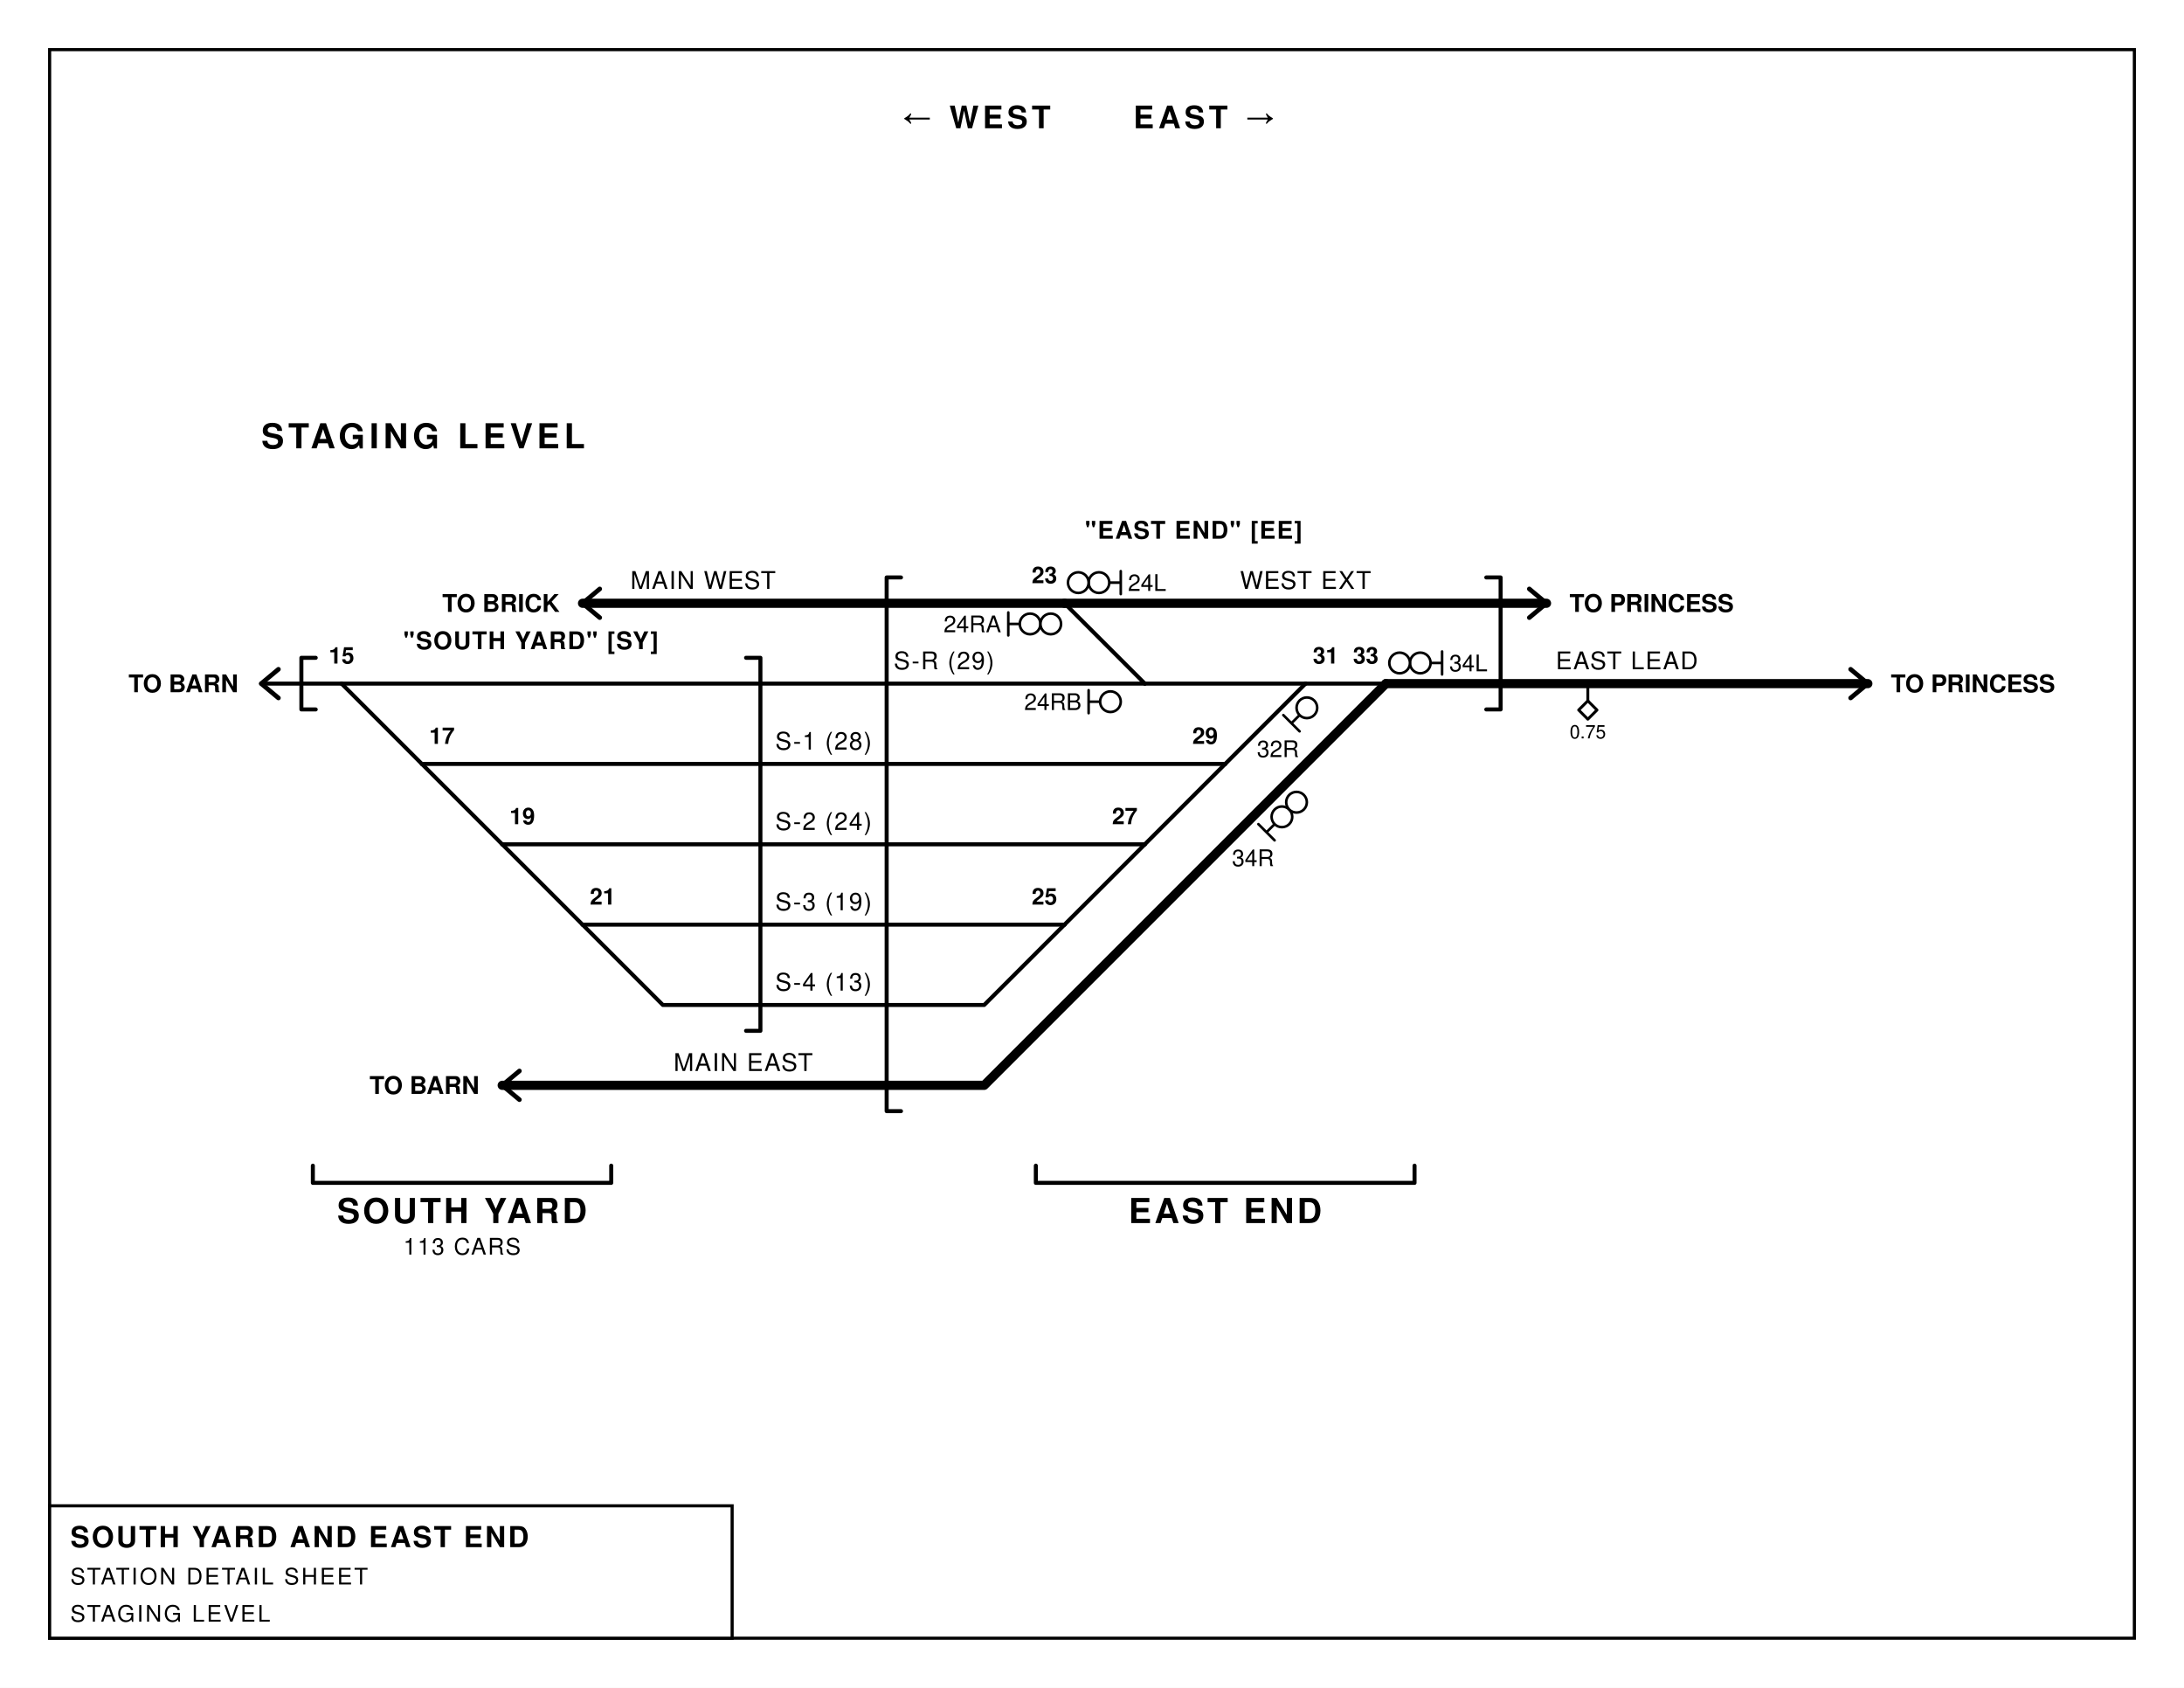
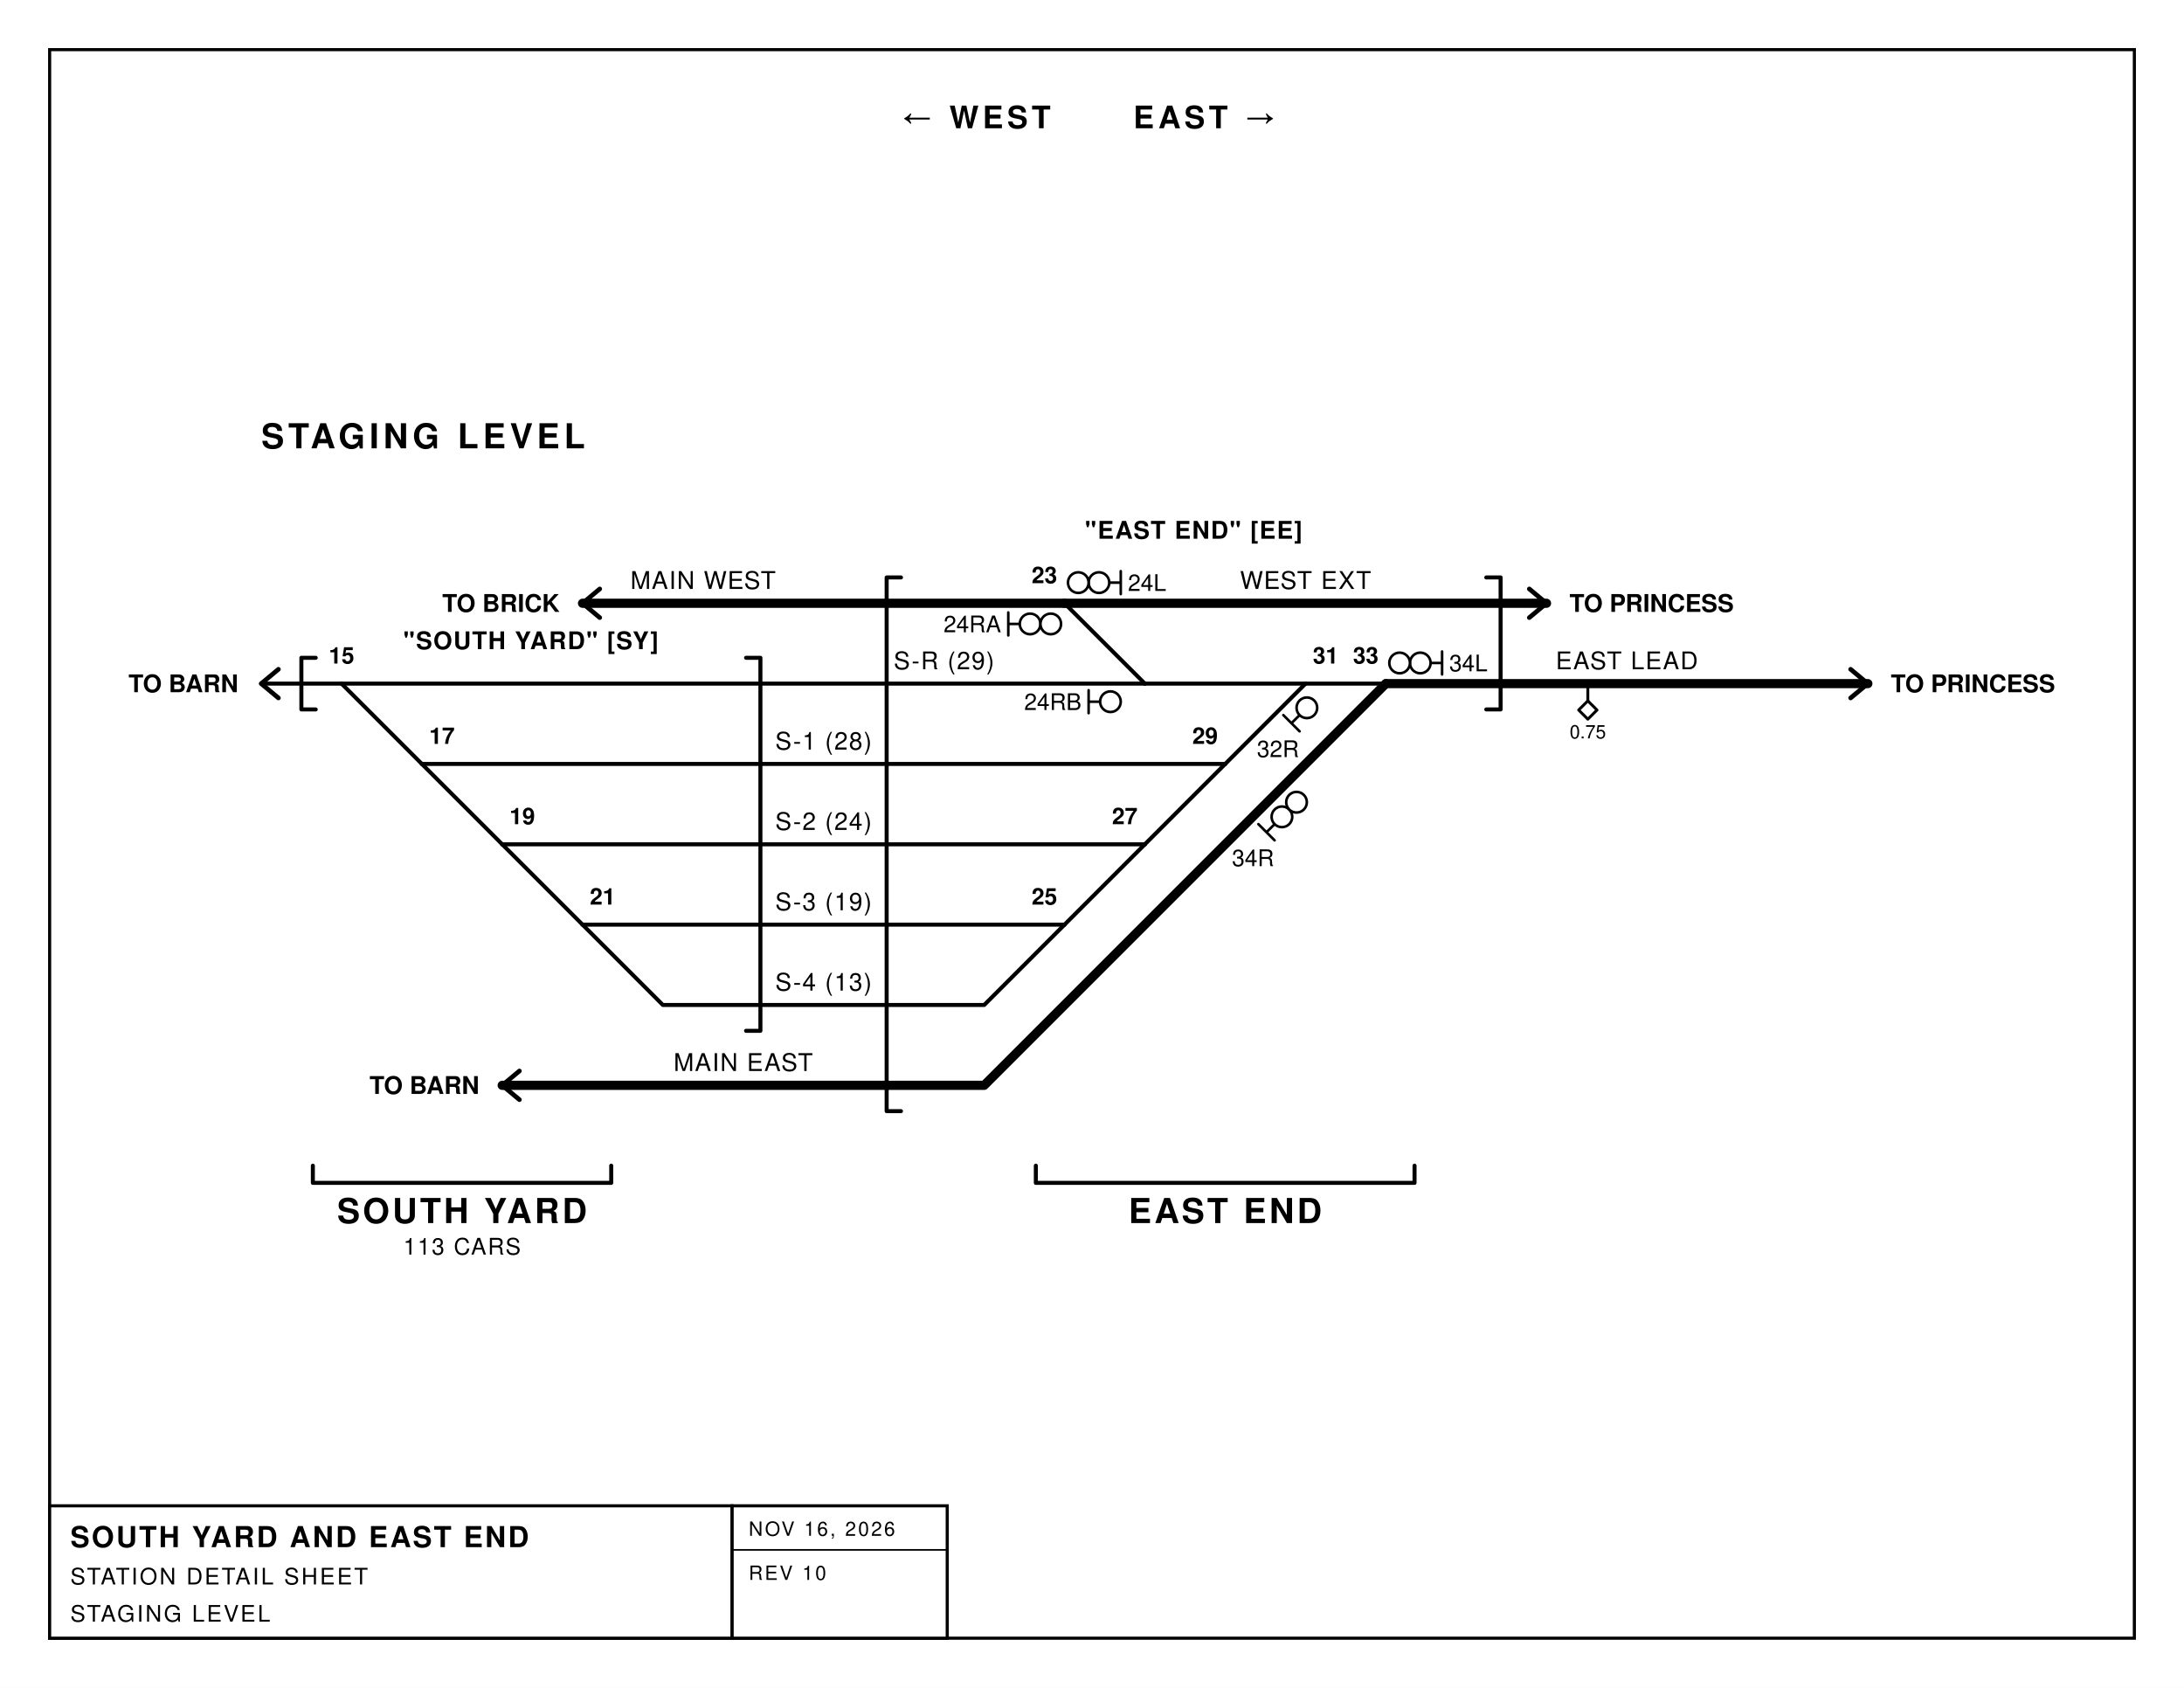
<svg xmlns="http://www.w3.org/2000/svg" viewBox="0 0 1056 816" width="1056" height="816" font-family="'Helvetica Neue',Helvetica,Arial,sans-serif">
  <rect width="1056" height="816" fill="#fff" />
  <rect x="24" y="24" width="1008" height="768" fill="none" stroke="#000" stroke-width="1.5" />
  <g transform="translate(126.3,211.2) scale(1.3872)" fill="none" stroke="#000" stroke-linecap="round" stroke-linejoin="round">
    <path d="M364.0,86.0 L392.0,86.0" stroke-width="1.4" />
    <path d="M308.0,86.0 L364.0,86.0" stroke-width="1.4" />
    <path d="M280.0,58.0 L448.0,58.0" stroke-width="3.2" />
    <path d="M280.0,58.0 L308.0,86.0" stroke-width="1.4" />
    <path d="M280.0,170.0 L308.0,142.0" stroke-width="1.4" />
    <path d="M336.0,114.0 L364.0,86.0" stroke-width="1.4" />
    <path d="M112.0,170.0 L140.0,198.0 L252.0,198.0 L280.0,170.0" stroke-width="1.4" />
    <path d="M112.0,170.0 L280.0,170.0" stroke-width="1.4" />
    <path d="M56.0,114.0 L84.0,142.0" stroke-width="1.4" />
    <path d="M56.0,114.0 L336.0,114.0" stroke-width="1.4" />
    <path d="M84.0,142.0 L112.0,170.0" stroke-width="1.4" />
    <path d="M308.0,142.0 L336.0,114.0" stroke-width="1.4" />
    <path d="M392.0,86.0 L560.0,86.0" stroke-width="3.2" />
    <path d="M84.0,142.0 L308.0,142.0" stroke-width="1.4" />
    <path d="M84.0,226.0 L252.0,226.0 L392.0,86.0" stroke-width="3.2" />
    <path d="M0.0,86.0 L28.0,86.0" stroke-width="1.4" />
    <path d="M28.0,86.0 L308.0,86.0" stroke-width="1.4" />
    <path d="M28.0,86.0 L56.0,114.0" stroke-width="1.4" />
    <path d="M112.0,58.0 L280.0,58.0" stroke-width="3.2" />
    <path d="M448.0,58.0 m-6,-5 l6,5 l-6,5" stroke-width="1.6" />
    <path d="M560.0,86.0 m-6,-5 l6,5 l-6,5" stroke-width="1.6" />
    <path d="M84.0,226.0 m6,-5 l-6,5 l6,5" stroke-width="1.6" />
    <path d="M0.0,86.0 m6,-5 l-6,5 l6,5" stroke-width="1.6" />
    <path d="M112.0,58.0 m6,-5 l-6,5 l6,5" stroke-width="1.6" />
    <path d="M18.0,254 L18.0,260 L122.0,260 L122.0,254" stroke-width="1.4" />
    <path d="M270.0,254 L270.0,260 L402.0,260 L402.0,254" stroke-width="1.4" />
    <path d="M299.6,46.8 L299.6,54.8 M299.6,50.8 L295.6,50.8" stroke-width="0.9" />
    <circle cx="292.0" cy="50.8" r="3.6" stroke-width="0.9" fill="#fff" />
    <circle cx="284.8" cy="50.8" r="3.6" stroke-width="0.9" fill="#fff" />
    <path d="M260.4,61.2 L260.4,69.2 M260.4,65.2 L264.4,65.2" stroke-width="0.9" />
    <circle cx="268.0" cy="65.2" r="3.6" stroke-width="0.9" fill="#fff" />
    <circle cx="275.2" cy="65.2" r="3.6" stroke-width="0.9" fill="#fff" />
    <path d="M288.4,88.3 L288.4,96.3 M288.4,92.3 L292.4,92.3" stroke-width="0.9" />
    <circle cx="296.0" cy="92.3" r="3.6" stroke-width="0.9" fill="#fff" />
    <g transform="translate(359.1,99.8) rotate(-45.0)">
      <path d="M0,-4.0 L0,4.0 M0,0 L4.0,0" stroke-width="0.9" />
      <circle cx="7.6" cy="0" r="3.6" stroke-width="0.9" fill="#fff" />
    </g>
    <path d="M411.6,74.8 L411.6,82.8 M411.6,78.8 L407.6,78.8" stroke-width="0.9" />
    <circle cx="404.0" cy="78.8" r="3.6" stroke-width="0.9" fill="#fff" />
    <circle cx="396.8" cy="78.8" r="3.6" stroke-width="0.9" fill="#fff" />
    <g transform="translate(350.4,137.8) rotate(-45.0)">
      <path d="M0,-4.0 L0,4.0 M0,0 L4.0,0" stroke-width="0.9" />
      <circle cx="7.6" cy="0" r="3.6" stroke-width="0.9" fill="#fff" />
      <circle cx="14.8" cy="0" r="3.6" stroke-width="0.9" fill="#fff" />
    </g>
    <path d="M19.0,77.0 L14.0,77.0 L14.0,95.0 L19.0,95.0" stroke-width="1.4" />
    <path d="M169.0,77.0 L174.0,77.0 L174.0,207.0 L169.0,207.0" stroke-width="1.4" />
    <path d="M223.0,49.0 L218.0,49.0 L218.0,235.0 L223.0,235.0" stroke-width="1.4" />
    <path d="M427.0,49.0 L432.0,49.0 L432.0,95.0 L427.0,95.0" stroke-width="1.4" />
    <path d="M462.4,86.0 L462.4,92.0" stroke-width="1" />
    <path d="M462.4,92.0 L465.6,95.2 L462.4,98.4 L459.2,95.2 Z" stroke-width="1" fill="#fff" />
    <text x="0.0" y="4.0" font-size="12" text-anchor="start" font-weight="bold" fill="#000" stroke="none" letter-spacing="1.5">STAGING LEVEL</text>
    <text x="456.0" y="61.0" font-size="8.5" text-anchor="start" font-weight="bold" fill="#000" stroke="none">TO PRINCESS</text>
    <text x="568.0" y="89.0" font-size="8.5" text-anchor="start" font-weight="bold" fill="#000" stroke="none">TO PRINCESS</text>
    <text x="76.0" y="229.0" font-size="8.5" text-anchor="end" font-weight="bold" fill="#000" stroke="none">TO BARN</text>
    <text x="-8.0" y="89.0" font-size="8.5" text-anchor="end" font-weight="bold" fill="#000" stroke="none">TO BARN</text>
    <text x="104.0" y="61.0" font-size="8.5" text-anchor="end" font-weight="bold" fill="#000" stroke="none">TO BRICK</text>
    <text x="70.0" y="274.0" font-size="12" text-anchor="middle" font-weight="bold" fill="#000" stroke="none" letter-spacing="1">SOUTH YARD</text>
    <text x="70.0" y="285.0" font-size="8" text-anchor="middle" font-weight="normal" fill="#000" stroke="none" letter-spacing="0.5">113 CARS</text>
    <text x="336.0" y="274.0" font-size="12" text-anchor="middle" font-weight="bold" fill="#000" stroke="none" letter-spacing="1">EAST END</text>
    <text x="196.0" y="193.0" font-size="8.5" text-anchor="middle" font-weight="normal" fill="#000" stroke="none" letter-spacing="0.4">S-4 (13)</text>
    <text x="257.9" y="68.1" font-size="8" text-anchor="end" font-weight="normal" fill="#000" stroke="none">24RA</text>
    <text x="354.4" y="111.6" font-size="8" text-anchor="middle" font-weight="normal" fill="#000" stroke="none">32R</text>
    <text x="154.0" y="53.0" font-size="8.5" text-anchor="middle" font-weight="normal" fill="#000" stroke="none" letter-spacing="0.4">MAIN WEST</text>
    <text x="302.1" y="53.7" font-size="8" text-anchor="start" font-weight="normal" fill="#000" stroke="none">24L</text>
    <text x="285.9" y="95.2" font-size="8" text-anchor="end" font-weight="normal" fill="#000" stroke="none">24RB</text>
    <text x="414.1" y="81.7" font-size="8" text-anchor="start" font-weight="normal" fill="#000" stroke="none">34L</text>
    <text x="329.0" y="107.0" font-size="8" text-anchor="middle" font-weight="bold" fill="#000" stroke="none">29</text>
    <text x="364.0" y="53.0" font-size="8.5" text-anchor="middle" font-weight="normal" fill="#000" stroke="none" letter-spacing="0.4">WEST EXT</text>
    <text x="476.0" y="81.0" font-size="8.5" text-anchor="middle" font-weight="normal" fill="#000" stroke="none" letter-spacing="0.4">EAST LEAD</text>
    <text x="168.0" y="221.0" font-size="8.5" text-anchor="middle" font-weight="normal" fill="#000" stroke="none" letter-spacing="0.4">MAIN EAST</text>
    <text x="273.0" y="163.0" font-size="8" text-anchor="middle" font-weight="bold" fill="#000" stroke="none">25</text>
    <text x="301.0" y="135.0" font-size="8" text-anchor="middle" font-weight="bold" fill="#000" stroke="none">27</text>
    <text x="94.0" y="74.0" font-size="8.5" text-anchor="middle" font-weight="bold" fill="#000" stroke="none" letter-spacing="0.4">"SOUTH YARD" [SY]</text>
    <text x="238.0" y="81.0" font-size="8.5" text-anchor="middle" font-weight="normal" fill="#000" stroke="none" letter-spacing="0.4">S-R (29)</text>
    <text x="345.7" y="149.6" font-size="8" text-anchor="middle" font-weight="normal" fill="#000" stroke="none">34R</text>
    <text x="196.0" y="165.0" font-size="8.5" text-anchor="middle" font-weight="normal" fill="#000" stroke="none" letter-spacing="0.4">S-3 (19)</text>
    <text x="371.0" y="79.0" font-size="8" text-anchor="middle" font-weight="bold" fill="#000" stroke="none">31</text>
    <text x="385.0" y="79.0" font-size="8" text-anchor="middle" font-weight="bold" fill="#000" stroke="none">33</text>
    <text x="273.0" y="51.0" font-size="8" text-anchor="middle" font-weight="bold" fill="#000" stroke="none">23</text>
    <text x="325.0" y="35.5" font-size="8.5" text-anchor="middle" font-weight="bold" fill="#000" stroke="none" letter-spacing="0.4">"EAST END" [EE]</text>
    <text x="462.4" y="105.1" font-size="6.5" text-anchor="middle" font-weight="normal" fill="#000" stroke="none">0.75</text>
    <text x="63.0" y="107.0" font-size="8" text-anchor="middle" font-weight="bold" fill="#000" stroke="none">17</text>
    <text x="119.0" y="163.0" font-size="8" text-anchor="middle" font-weight="bold" fill="#000" stroke="none">21</text>
    <text x="91.0" y="135.0" font-size="8" text-anchor="middle" font-weight="bold" fill="#000" stroke="none">19</text>
    <text x="28.0" y="79.0" font-size="8" text-anchor="middle" font-weight="bold" fill="#000" stroke="none">15</text>
    <text x="196.0" y="109.0" font-size="8.5" text-anchor="middle" font-weight="normal" fill="#000" stroke="none" letter-spacing="0.4">S-1 (28)</text>
    <text x="196.0" y="137.0" font-size="8.5" text-anchor="middle" font-weight="normal" fill="#000" stroke="none" letter-spacing="0.4">S-2 (24)</text>
  </g>
  <text x="508.0" y="62" font-size="15" text-anchor="end" font-weight="bold" letter-spacing="2">← WEST</text>
  <text x="548.0" y="62" font-size="15" text-anchor="start" font-weight="bold" letter-spacing="2">EAST →</text>
  <rect x="24" y="728" width="330" height="64" fill="#fff" stroke="#000" stroke-width="1.5" />
  <text x="34" y="748" font-size="14" font-weight="bold" letter-spacing="1">SOUTH YARD AND EAST END</text>
  <text x="34" y="766" font-size="11" font-weight="normal" letter-spacing="1">STATION DETAIL SHEET</text>
  <text x="34" y="784" font-size="11" font-weight="normal" letter-spacing="1">STAGING LEVEL</text>
+   <rect x="354" y="728" width="104" height="64" fill="#fff" stroke="#000" stroke-width="1.5" />
+   <text x="362" y="742.5" font-size="9.5" letter-spacing="1">NOV 16, 2026</text>
+   <path d="M354,749.3 L458,749.3" stroke="#000" stroke-width="0.8" />
+   <text x="362" y="763.8" font-size="9.5" letter-spacing="1">REV 10</text>
</svg>
